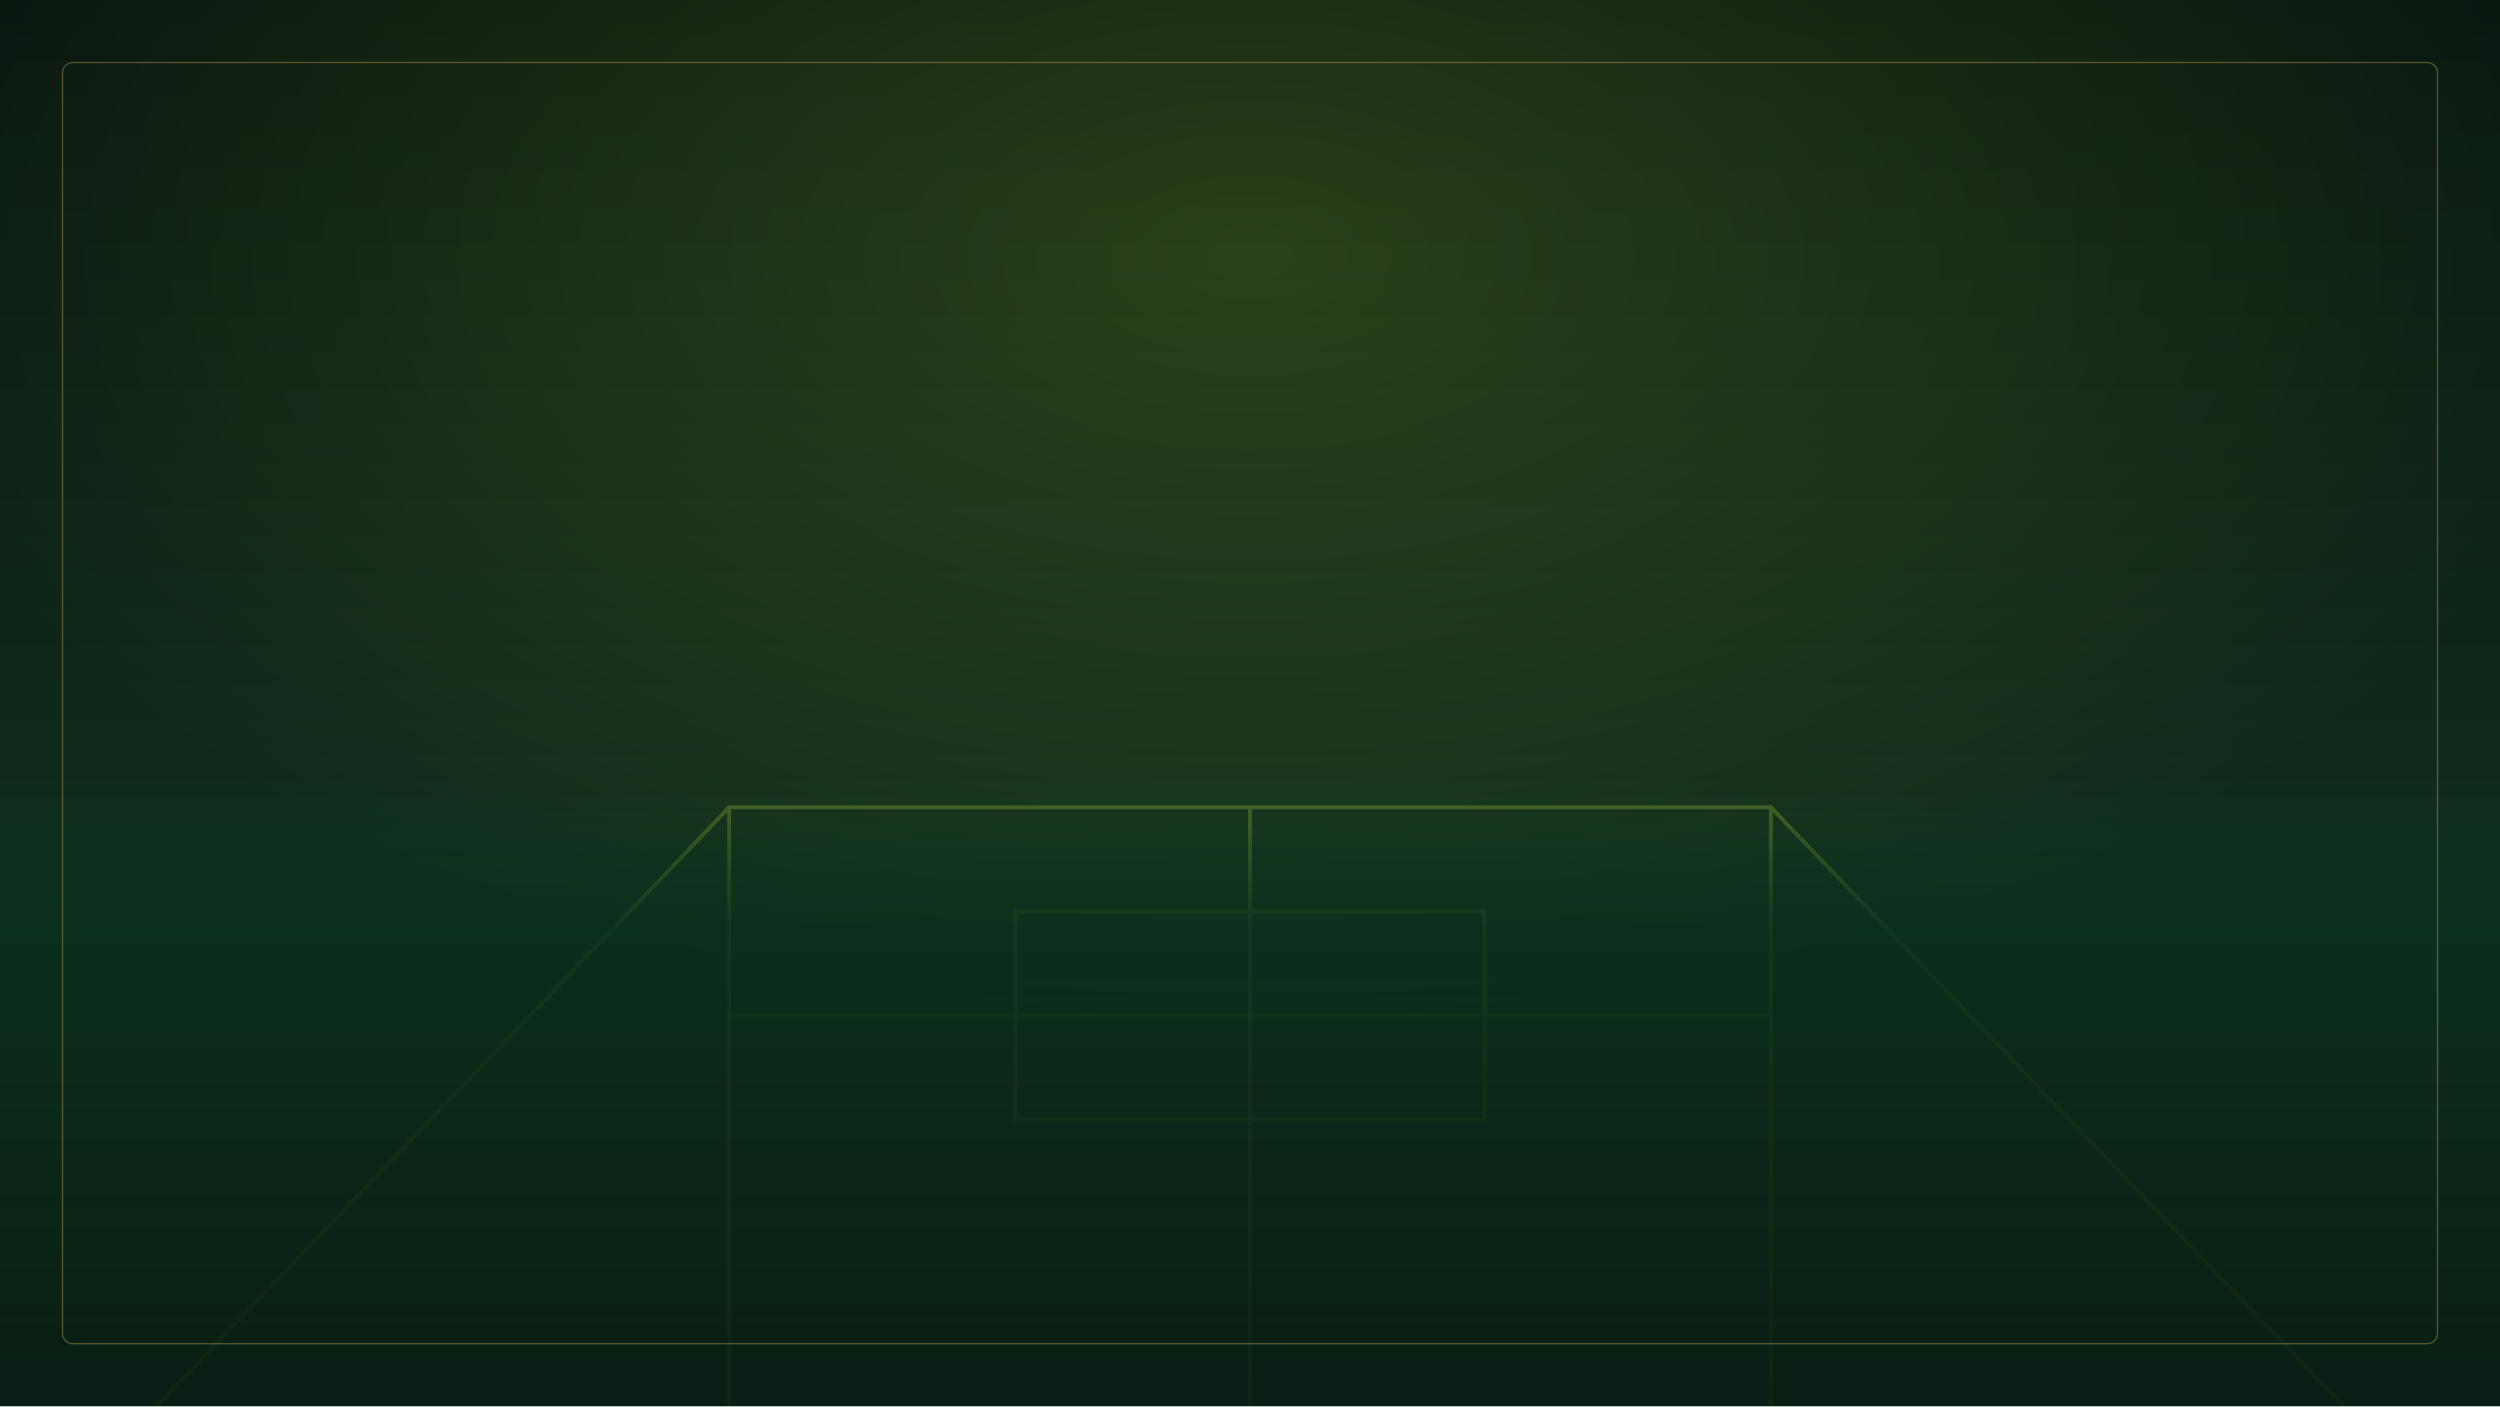
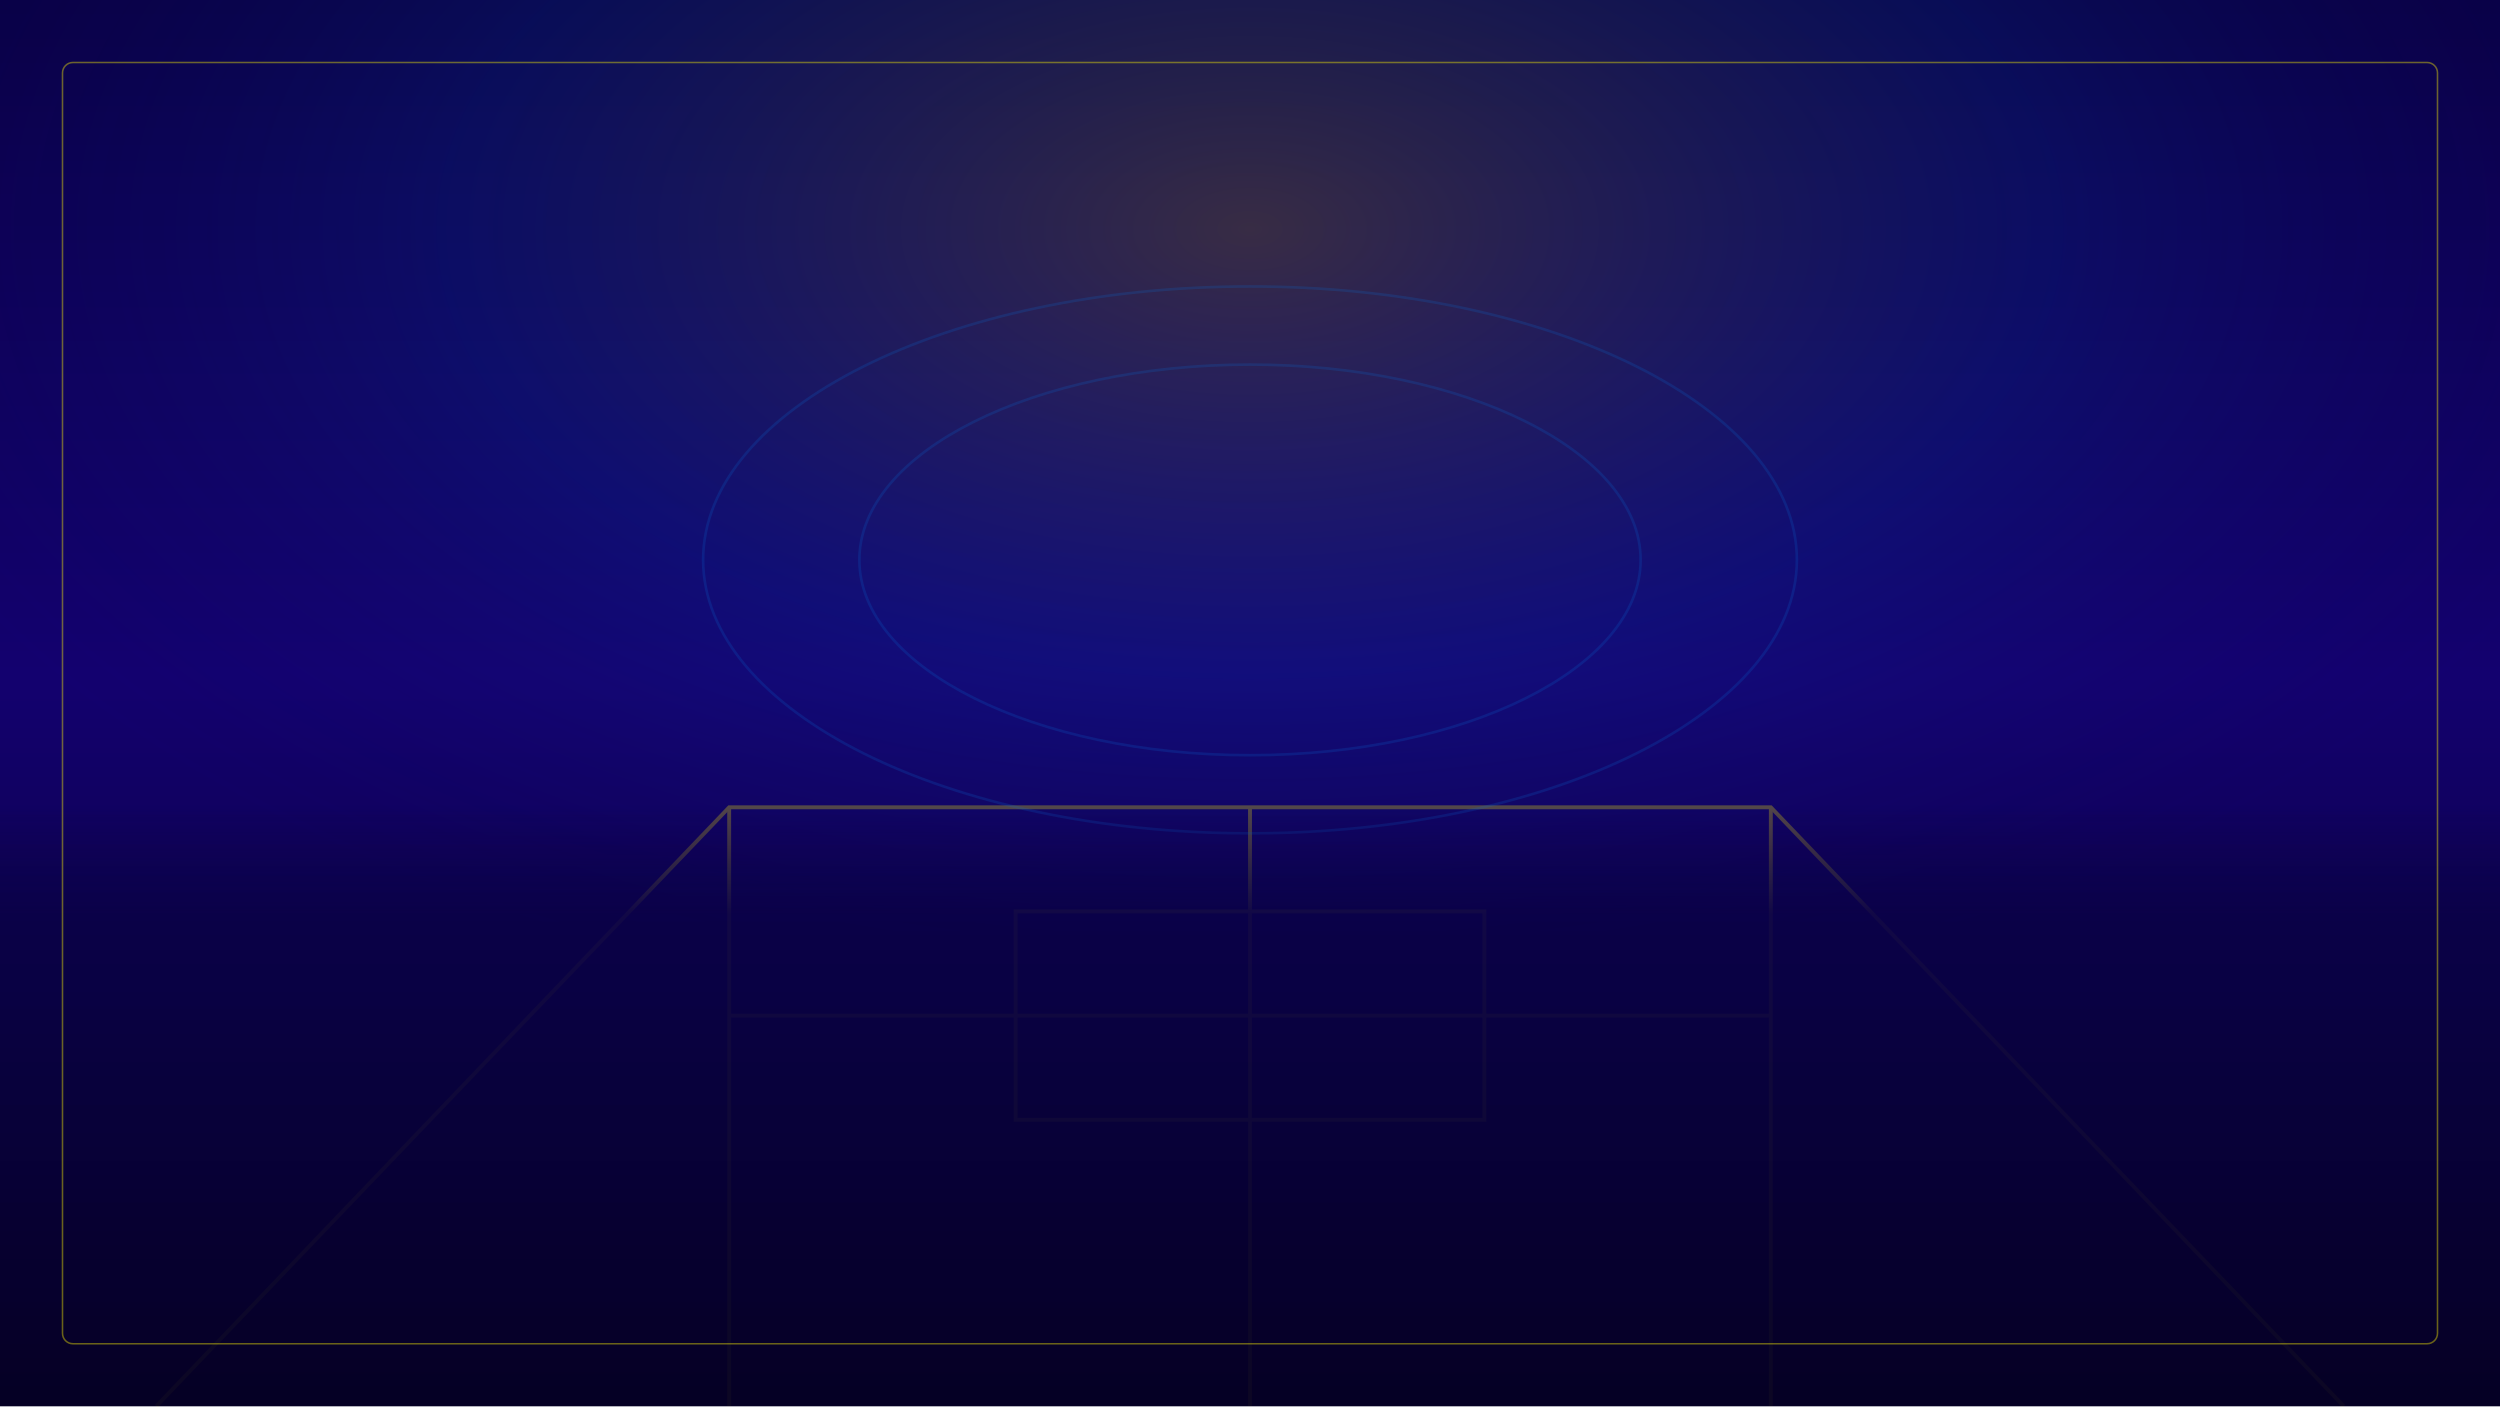
- <svg xmlns="http://www.w3.org/2000/svg" viewBox="0 0 1920 1080" preserveAspectRatio="xMidYMid slice" role="img" aria-label="Placeholder virtual set background">
+ <svg xmlns="http://www.w3.org/2000/svg" viewBox="0 0 1920 1080" preserveAspectRatio="xMidYMid slice" role="img" aria-label="The World Pickleball Podcast virtual set">
  <defs>
    <linearGradient id="cyc" x1="0" y1="0" x2="0" y2="1">
-       <stop offset="0%" stop-color="#08150F" />
-       <stop offset="55%" stop-color="#0F2A1C" />
-       <stop offset="100%" stop-color="#14532D" />
+       <stop offset="0%" stop-color="#090046" />
+       <stop offset="48%" stop-color="#13016F" />
+       <stop offset="100%" stop-color="#050024" />
    </linearGradient>
-     <radialGradient id="spot" cx="50%" cy="18%" r="55%">
-       <stop offset="0%" stop-color="#D4FF3A" stop-opacity="0.16" />
-       <stop offset="100%" stop-color="#D4FF3A" stop-opacity="0" />
+     <radialGradient id="spot" cx="50%" cy="16%" r="58%">
+       <stop offset="0%" stop-color="#FFF500" stop-opacity="0.18" />
+       <stop offset="55%" stop-color="#046BD2" stop-opacity="0.12" />
+       <stop offset="100%" stop-color="#13016F" stop-opacity="0" />
    </radialGradient>
    <linearGradient id="floor" x1="0" y1="0" x2="0" y2="1">
-       <stop offset="0%" stop-color="#0B2E1C" stop-opacity="0" />
-       <stop offset="20%" stop-color="#0B2E1C" />
-       <stop offset="100%" stop-color="#07140F" />
+       <stop offset="0%" stop-color="#0A0147" stop-opacity="0" />
+       <stop offset="18%" stop-color="#0A0147" />
+       <stop offset="100%" stop-color="#050024" />
    </linearGradient>
  </defs>
  <rect width="1920" height="1080" fill="url(#cyc)" />
  <rect width="1920" height="1080" fill="url(#spot)" />
-   <g opacity="0.22" fill="none" stroke="#D4FF3A" stroke-width="3">
+   <g opacity="0.28" fill="none" stroke="#FFF500" stroke-width="3">
    <path d="M120 1080 L560 620 H1360 L1800 1080" />
    <path d="M560 620 V1080" />
    <path d="M1360 620 V1080" />
    <path d="M960 620 V1080" />
    <path d="M560 780 H1360" />
    <rect x="780" y="700" width="360" height="160" />
  </g>
-   <rect y="620" width="1920" height="460" fill="url(#floor)" opacity="0.85" />
-   <g opacity="0.35" fill="none" stroke="#E4C15A" stroke-width="1">
+   <g opacity="0.2" fill="none" stroke="#046BD2" stroke-width="2">
+     <ellipse cx="960" cy="430" rx="420" ry="210" />
+     <ellipse cx="960" cy="430" rx="300" ry="150" />
+   </g>
+   <rect y="620" width="1920" height="460" fill="url(#floor)" opacity="0.9" />
+   <g opacity="0.4" fill="none" stroke="#FFF500" stroke-width="1.2">
    <rect x="48" y="48" width="1824" height="984" rx="8" />
  </g>
</svg>
